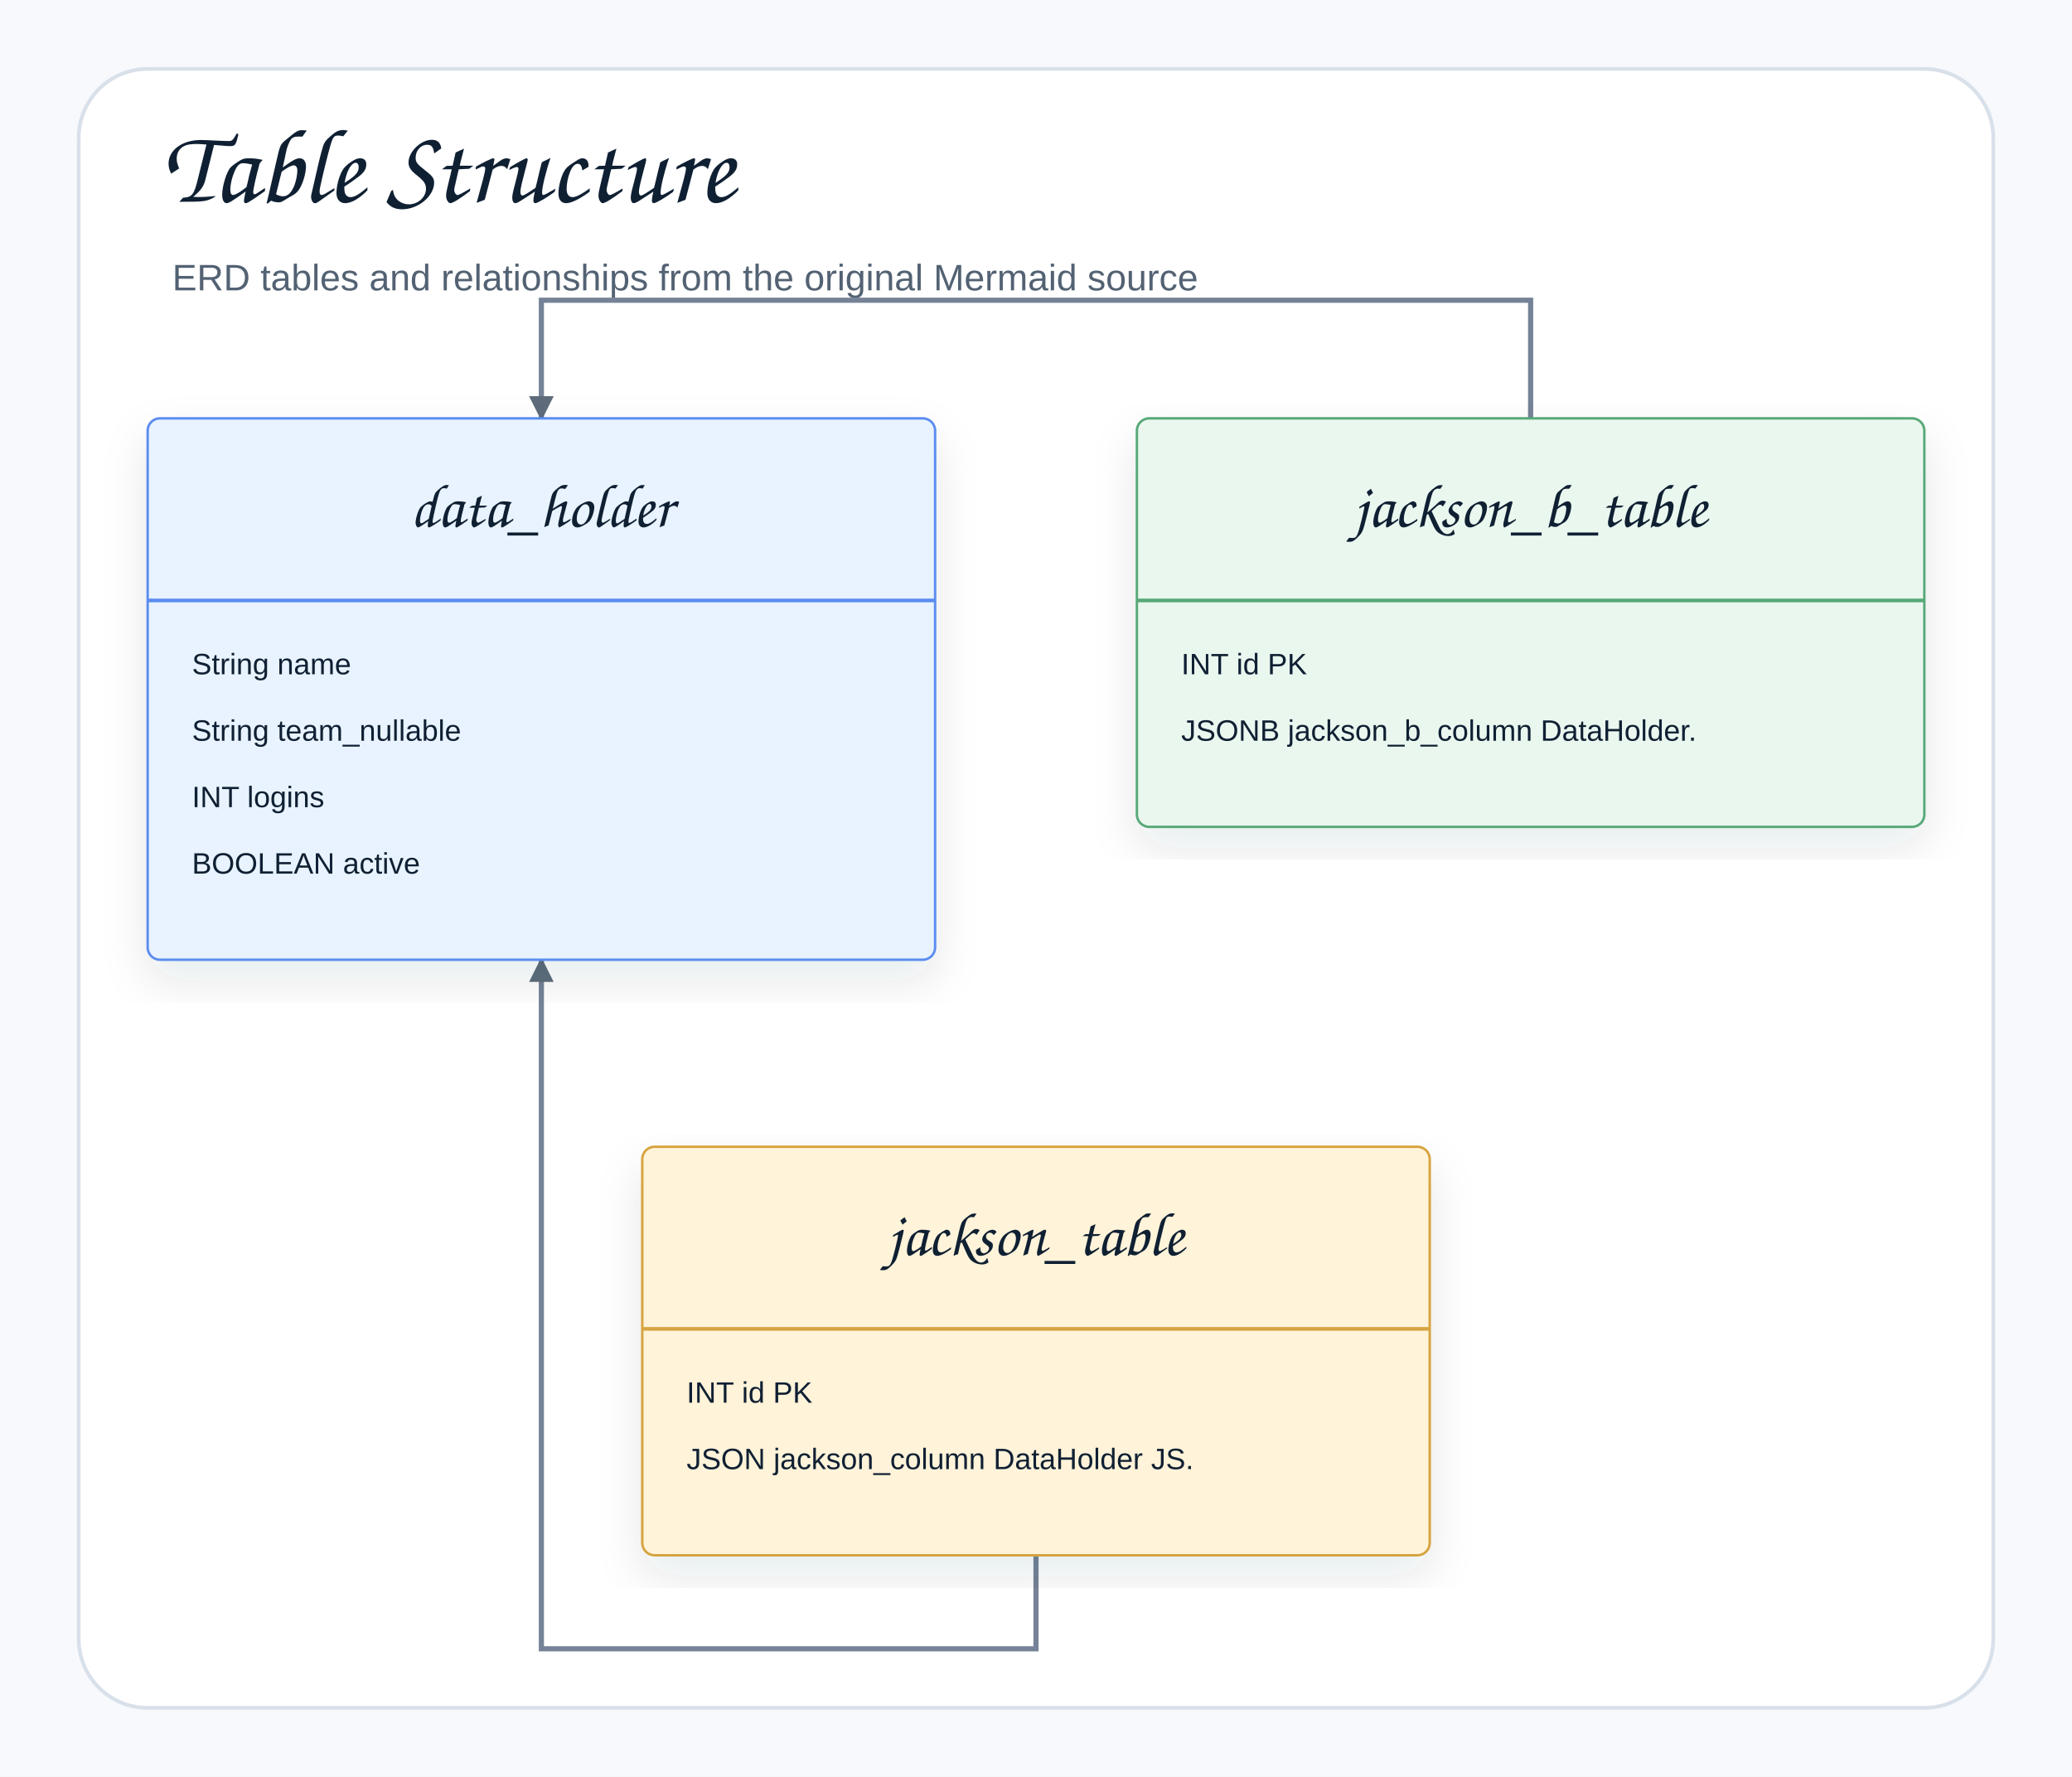
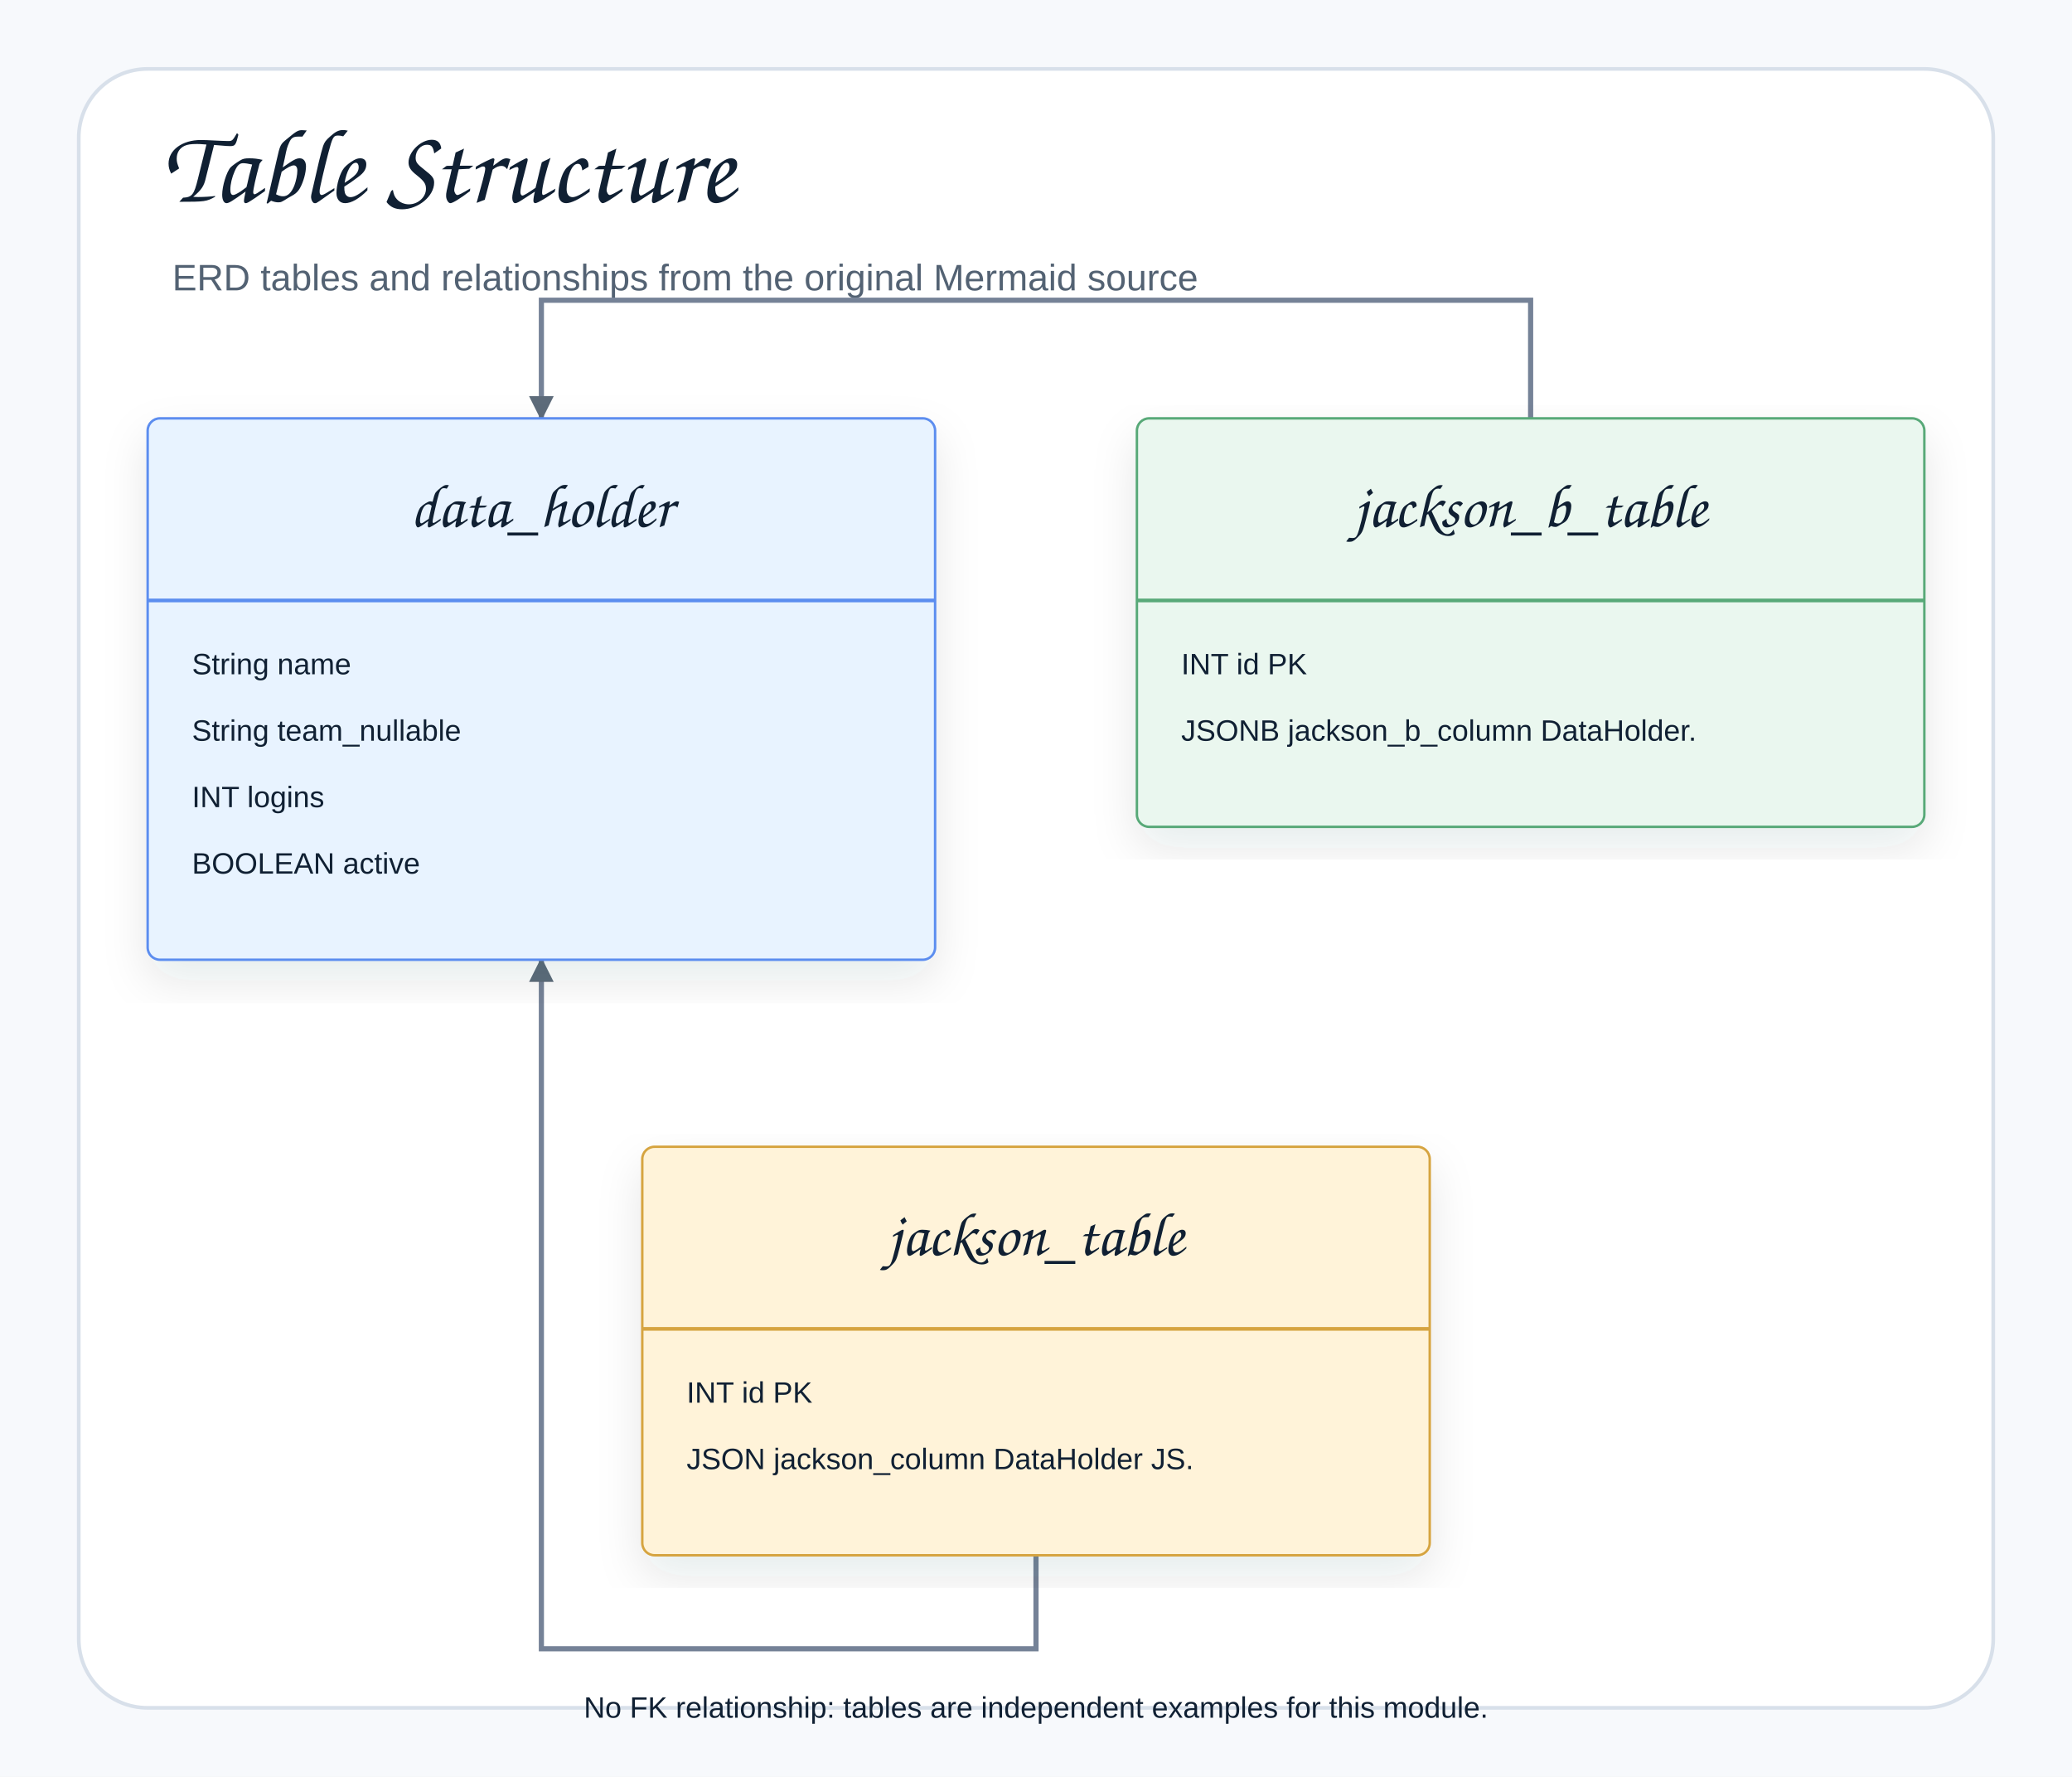
<svg xmlns="http://www.w3.org/2000/svg" width="842" height="722" viewBox="0 0 842 722" role="img" aria-label="Table Structure (ER Diagram)">
  <defs>
    <filter id="shadow" x="-8%" y="-8%" width="116%" height="116%">
      <feDropShadow dx="0" dy="8" stdDeviation="9" flood-color="#1f2937" flood-opacity="0.10" />
    </filter>
    <marker id="openArrow" markerUnits="userSpaceOnUse" markerWidth="10" markerHeight="10" refX="9" refY="5" orient="auto">
      <path d="M 0 0 L 10 5 L 0 10 Z" fill="#5D6B7A" />
    </marker>
    <marker id="inheritArrow" markerUnits="userSpaceOnUse" markerWidth="10" markerHeight="10" refX="9" refY="5" orient="auto">
      <path d="M 0 0 L 10 5 L 0 10 Z" fill="#ffffff" />
    </marker>
    <style>
    .canvas{fill:#f7f9fc}.frame{fill:#fff;stroke:#d8e0ea;stroke-width:1.5}
    .title{font-family:"Architects Daughter","Comic Sans MS","Comic Sans",cursive;font-size:43px;font-weight:400;fill:#102033}
    .subtitle{font-family:"Comic Sans MS","Comic Sans","Comic Neue",Arial,sans-serif;font-size:15px;font-weight:400;fill:#536273}
    .label{font-family:"Architects Daughter","Comic Sans MS","Comic Sans",cursive;font-size:25px;font-weight:400;fill:#102033}
    .smallLabel{font-family:"Architects Daughter","Comic Sans MS","Comic Sans",cursive;font-size:21px;font-weight:400;fill:#102033}
    .mono{font-family:"Comic Sans MS","Comic Sans","Comic Neue",Arial,sans-serif;font-size:12px;font-weight:400;fill:#102033}
    .small{font-family:"Comic Sans MS","Comic Sans","Comic Neue",Arial,sans-serif;font-size:12px;font-weight:400;fill:#536273}
    .strong{font-family:"Comic Sans MS","Comic Sans","Comic Neue",Arial,sans-serif;font-size:13px;font-weight:400;fill:#102033}
    .card{stroke-width:2.1;filter:url(#shadow)}.compartment{stroke-width:1.5;fill:none}
    .line{stroke:#758297;stroke-width:2.1;fill:none;marker-end:url(#openArrow)}
    .plainLine{stroke:#758297;stroke-width:2.1;fill:none}
    .dashed{stroke:#758297;stroke-width:2.1;stroke-dasharray:7 6;fill:none;marker-end:url(#openArrow)}
    .inheritLine{stroke:#758297;stroke-width:2.2;fill:none;marker-end:url(#inheritArrow)}
    .implLine{stroke:#758297;stroke-width:2.2;stroke-dasharray:8 7;fill:none;marker-end:url(#inheritArrow)}
  </style>
  </defs>
  <rect class="canvas" width="842" height="722" />
  <rect class="frame" x="32" y="28" width="778" height="666" rx="28" />
  <text class="title" x="66" y="82">Table Structure</text>
  <text class="subtitle" x="70" y="118">ERD tables and relationships from the original Mermaid source</text>
  <path class="line" d="M622 336 L622 122 L220 122 L220 170" data-connector="line" />
  <path class="line" d="M421 466 L421 670 L220 670 L220 390" data-connector="line" />
  <g transform="translate(60,170)">
    <rect filter="url(#shadow)" x="0" y="0" width="320" height="220" rx="5" fill="#E8F3FF" stroke="#5B8DEF" />
    <line class="compartment" x1="0" y1="74" x2="320" y2="74" stroke="#5B8DEF" />
    <text class="label" x="160" y="44" text-anchor="middle">data_holder</text>
    <text class="mono" x="18" y="104">String name</text>
    <text class="mono" x="18" y="131">String team_nullable</text>
    <text class="mono" x="18" y="158">INT logins</text>
    <text class="mono" x="18" y="185">BOOLEAN active</text>
  </g>
  <g transform="translate(462,170)">
    <rect filter="url(#shadow)" x="0" y="0" width="320" height="166" rx="5" fill="#EAF7EF" stroke="#58A978" />
    <line class="compartment" x1="0" y1="74" x2="320" y2="74" stroke="#58A978" />
    <text class="label" x="160" y="44" text-anchor="middle">jackson_b_table</text>
    <text class="mono" x="18" y="104">INT id PK</text>
    <text class="mono" x="18" y="131">JSONB jackson_b_column DataHolder.</text>
  </g>
  <g transform="translate(261,466)">
    <rect filter="url(#shadow)" x="0" y="0" width="320" height="166" rx="5" fill="#FFF3D9" stroke="#D6A441" />
    <line class="compartment" x1="0" y1="74" x2="320" y2="74" stroke="#D6A441" />
    <text class="label" x="160" y="44" text-anchor="middle">jackson_table</text>
    <text class="mono" x="18" y="104">INT id PK</text>
    <text class="mono" x="18" y="131">JSON jackson_column DataHolder JS.</text>
  </g>
+   <text x="421" y="698" class="mono" text-anchor="middle">No FK relationship: tables are independent examples for this module.</text>
</svg>
